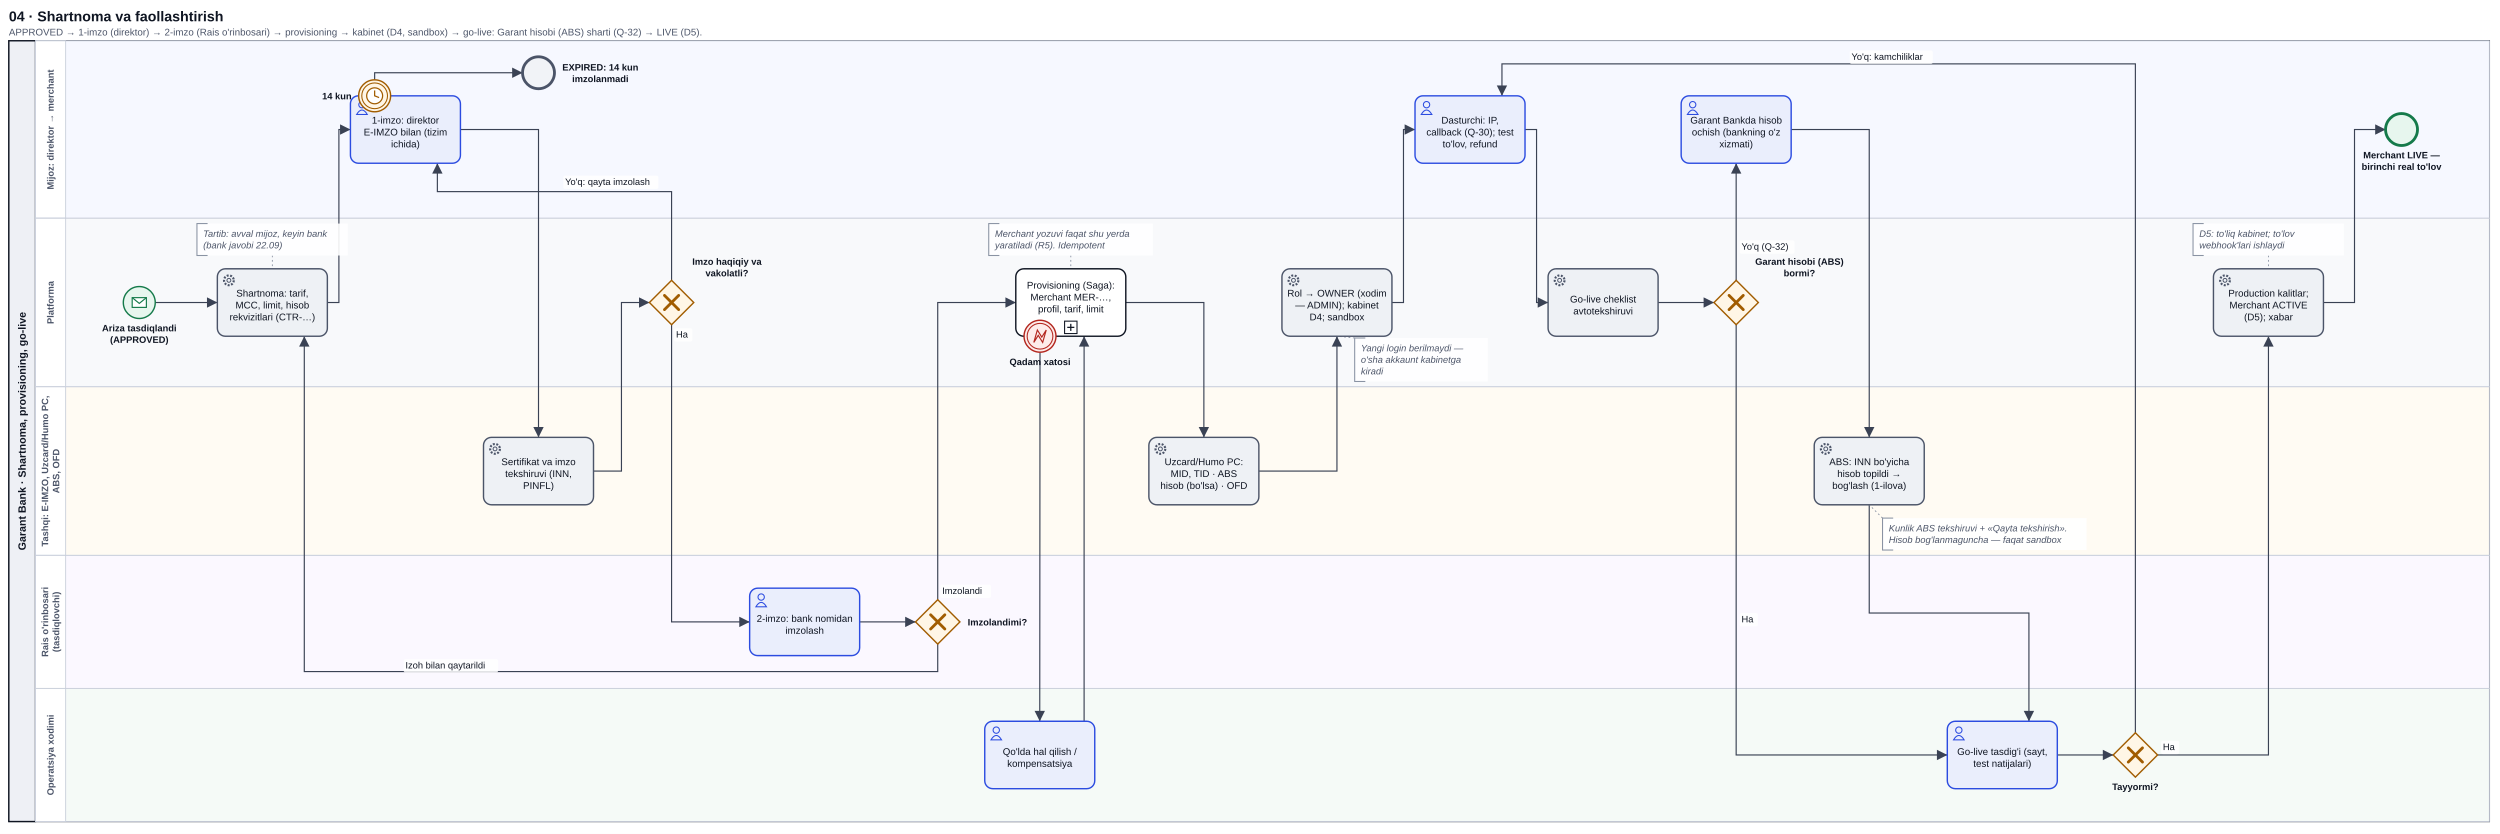
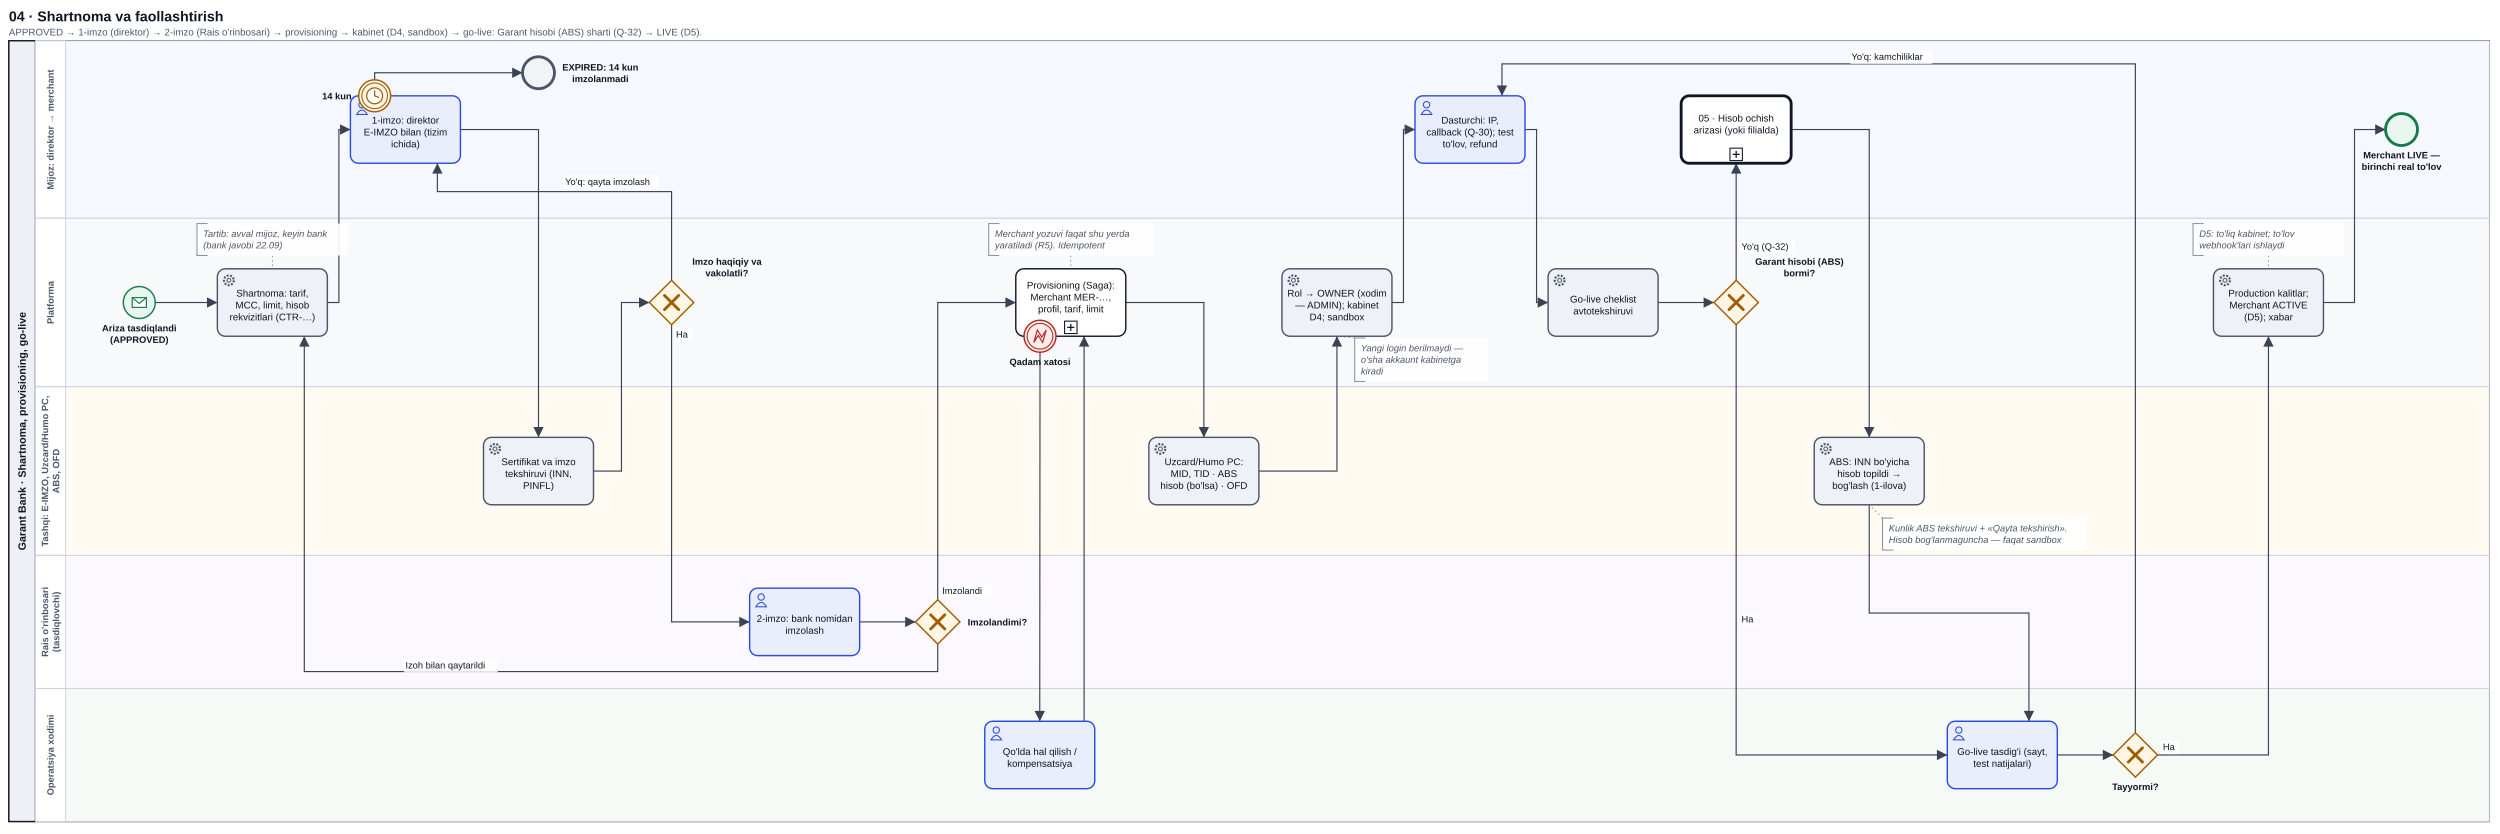
<svg xmlns="http://www.w3.org/2000/svg" width="2818" height="940" viewBox="0 0 2818 940" font-family="Segoe UI, Arial, Helvetica, sans-serif">
  <defs>
    <marker id="arr" viewBox="0 0 10 10" refX="10" refY="5" markerWidth="9" markerHeight="9" orient="auto-start-reverse">
      <path d="M0,0 L10,5 L0,10 z" fill="#3A4254" />
    </marker>
  </defs>
  <rect x="0" y="0" width="2818" height="940" fill="#FFFFFF" />
  <text x="10" y="24" font-size="16" font-weight="700" fill="#0F1522">04 · Shartnoma va faollashtirish</text>
  <text x="10" y="40" font-size="11" fill="#4B5468">APPROVED → 1-imzo (direktor) → 2-imzo (Rais o'rinbosari) → provisioning → kabinet (D4, sandbox) → go-live: Garant hisobi (ABS) sharti (Q-32) → LIVE (D5).</text>
  <rect x="10" y="46" width="2796" height="880" fill="#FFFFFF" stroke="#0F1522" stroke-width="1.5" />
  <rect x="10" y="46" width="30" height="880" fill="#EEF0F5" stroke="#0F1522" stroke-width="1.5" />
  <g transform="translate(25,486) rotate(-90)">
    <text x="0" y="4" text-anchor="middle" font-size="12" font-weight="700" fill="#0F1522">Garant Bank · Shartnoma, provisioning, go-live</text>
  </g>
  <rect x="40" y="46" width="2766" height="200" fill="#F6F8FF" stroke="#C9CFDB" />
  <rect x="40" y="46" width="34" height="200" fill="#FFFFFF" stroke="#C9CFDB" />
  <g transform="translate(57,146) rotate(-90)">
    <text x="0" y="3.5" text-anchor="middle" font-size="10.5" font-weight="600" fill="#4B5468">Mijoz: direktor → merchant</text>
  </g>
  <rect x="40" y="246" width="2766" height="190" fill="#F8F9FB" stroke="#C9CFDB" />
  <rect x="40" y="246" width="34" height="190" fill="#FFFFFF" stroke="#C9CFDB" />
  <g transform="translate(57,341) rotate(-90)">
    <text x="0" y="3.5" text-anchor="middle" font-size="10.5" font-weight="600" fill="#4B5468">Platforma</text>
  </g>
  <rect x="40" y="436" width="2766" height="190" fill="#FFFBF3" stroke="#C9CFDB" />
  <rect x="40" y="436" width="34" height="190" fill="#FFFFFF" stroke="#C9CFDB" />
  <g transform="translate(57,531) rotate(-90)">
    <text x="0" y="-2.7" text-anchor="middle" font-size="10.5" font-weight="600" fill="#4B5468">Tashqi: E-IMZO, Uzcard/Humo PC,</text>
    <text x="0" y="9.8" text-anchor="middle" font-size="10.5" font-weight="600" fill="#4B5468">ABS, OFD</text>
  </g>
  <rect x="40" y="626" width="2766" height="150" fill="#FBF8FF" stroke="#C9CFDB" />
  <rect x="40" y="626" width="34" height="150" fill="#FFFFFF" stroke="#C9CFDB" />
  <g transform="translate(57,701) rotate(-90)">
    <text x="0" y="-2.7" text-anchor="middle" font-size="10.5" font-weight="600" fill="#4B5468">Rais o'rinbosari</text>
    <text x="0" y="9.8" text-anchor="middle" font-size="10.5" font-weight="600" fill="#4B5468">(tasdiqlovchi)</text>
  </g>
  <rect x="40" y="776" width="2766" height="150" fill="#F5FAF7" stroke="#C9CFDB" />
  <rect x="40" y="776" width="34" height="150" fill="#FFFFFF" stroke="#C9CFDB" />
  <g transform="translate(57,851) rotate(-90)">
    <text x="0" y="3.5" text-anchor="middle" font-size="10.5" font-weight="600" fill="#4B5468">Operatsiya xodimi</text>
  </g>
  <path d="M175,341 L245,341" fill="none" stroke="#3A4254" stroke-width="1.3" marker-end="url(#arr)" />
  <path d="M369,341 L382,341 L382,146 L395,146" fill="none" stroke="#3A4254" stroke-width="1.3" marker-end="url(#arr)" />
  <path d="M422.3,90 L422.3,82 L589,82" fill="none" stroke="#3A4254" stroke-width="1.3" marker-end="url(#arr)" />
  <path d="M519,146 L607,146 L607,493" fill="none" stroke="#3A4254" stroke-width="1.3" marker-end="url(#arr)" />
  <path d="M669,531 L700.5,531 L700.5,341 L732,341" fill="none" stroke="#3A4254" stroke-width="1.3" marker-end="url(#arr)" />
  <path d="M757,316 L757,216 L493,216 L493,184" fill="none" stroke="#3A4254" stroke-width="1.3" marker-end="url(#arr)" />
  <path d="M757,366 L757,701 L845,701" fill="none" stroke="#3A4254" stroke-width="1.3" marker-end="url(#arr)" />
  <path d="M969,701 L1032,701" fill="none" stroke="#3A4254" stroke-width="1.3" marker-end="url(#arr)" />
  <path d="M1057,726 L1057,757 L343,757 L343,379" fill="none" stroke="#3A4254" stroke-width="1.3" marker-end="url(#arr)" />
  <path d="M1057,676 L1057,341 L1145,341" fill="none" stroke="#3A4254" stroke-width="1.3" marker-end="url(#arr)" />
  <path d="M1172.3,397 L1172,813" fill="none" stroke="#3A4254" stroke-width="1.3" marker-end="url(#arr)" />
  <path d="M1222,813 L1222,379" fill="none" stroke="#3A4254" stroke-width="1.3" marker-end="url(#arr)" />
  <path d="M1269,341 L1357,341 L1357,493" fill="none" stroke="#3A4254" stroke-width="1.3" marker-end="url(#arr)" />
  <path d="M1419,531 L1507,531 L1507,379" fill="none" stroke="#3A4254" stroke-width="1.3" marker-end="url(#arr)" />
  <path d="M1569,341 L1582,341 L1582,146 L1595,146" fill="none" stroke="#3A4254" stroke-width="1.3" marker-end="url(#arr)" />
  <path d="M1719,146 L1732,146 L1732,341 L1745,341" fill="none" stroke="#3A4254" stroke-width="1.3" marker-end="url(#arr)" />
  <path d="M1869,341 L1932,341" fill="none" stroke="#3A4254" stroke-width="1.3" marker-end="url(#arr)" />
  <path d="M1957,366 L1957,851 L2195,851" fill="none" stroke="#3A4254" stroke-width="1.3" marker-end="url(#arr)" />
  <path d="M1957,316 L1957,184" fill="none" stroke="#3A4254" stroke-width="1.3" marker-end="url(#arr)" />
  <path d="M2019,146 L2107,146 L2107,493" fill="none" stroke="#3A4254" stroke-width="1.3" marker-end="url(#arr)" />
  <path d="M2107,569 L2107,691 L2287,691 L2287,813" fill="none" stroke="#3A4254" stroke-width="1.3" marker-end="url(#arr)" />
  <path d="M2319,851 L2382,851" fill="none" stroke="#3A4254" stroke-width="1.3" marker-end="url(#arr)" />
  <path d="M2407,826 L2407,72 L1693,72 L1693,108" fill="none" stroke="#3A4254" stroke-width="1.3" marker-end="url(#arr)" />
  <path d="M2432,851 L2557,851 L2557,379" fill="none" stroke="#3A4254" stroke-width="1.3" marker-end="url(#arr)" />
  <path d="M2619,341 L2654,341 L2654,146 L2689,146" fill="none" stroke="#3A4254" stroke-width="1.3" marker-end="url(#arr)" />
  <path d="M307,288 L307,303" stroke="#8A93A3" stroke-dasharray="2,3" fill="none" />
  <rect x="222" y="252" width="170" height="36" fill="#FFFFFF" fill-opacity="0.9" stroke="none" />
  <path d="M234,252 L222,252 L222,288 L234,288" fill="none" stroke="#8A93A3" stroke-width="1.2" />
  <text x="229" y="267" font-size="10.5" fill="#4B5468" font-style="italic">Tartib: avval mijoz, keyin bank</text>
  <text x="229" y="280" font-size="10.5" fill="#4B5468" font-style="italic">(bank javobi 22.09)</text>
  <path d="M1207,288 L1207,303" stroke="#8A93A3" stroke-dasharray="2,3" fill="none" />
  <rect x="1114.5" y="252" width="185" height="36" fill="#FFFFFF" fill-opacity="0.9" stroke="none" />
  <path d="M1126.5,252 L1114.5,252 L1114.5,288 L1126.5,288" fill="none" stroke="#8A93A3" stroke-width="1.2" />
  <text x="1121.5" y="267" font-size="10.5" fill="#4B5468" font-style="italic">Merchant yozuvi faqat shu yerda</text>
  <text x="1121.5" y="280" font-size="10.5" fill="#4B5468" font-style="italic">yaratiladi (R5). Idempotent</text>
  <path d="M1527,381 L1507,379" stroke="#8A93A3" stroke-dasharray="2,3" fill="none" />
  <rect x="1527" y="381" width="150" height="49" fill="#FFFFFF" fill-opacity="0.9" stroke="none" />
  <path d="M1539,381 L1527,381 L1527,430 L1539,430" fill="none" stroke="#8A93A3" stroke-width="1.2" />
  <text x="1534" y="396" font-size="10.5" fill="#4B5468" font-style="italic">Yangi login berilmaydi —</text>
  <text x="1534" y="409" font-size="10.5" fill="#4B5468" font-style="italic">o'sha akkaunt kabinetga</text>
  <text x="1534" y="422" font-size="10.5" fill="#4B5468" font-style="italic">kiradi</text>
  <path d="M2122,584 L2107,569" stroke="#8A93A3" stroke-dasharray="2,3" fill="none" />
  <rect x="2122" y="584" width="230" height="36" fill="#FFFFFF" fill-opacity="0.9" stroke="none" />
  <path d="M2134,584 L2122,584 L2122,620 L2134,620" fill="none" stroke="#8A93A3" stroke-width="1.2" />
  <text x="2129" y="599" font-size="10.5" fill="#4B5468" font-style="italic">Kunlik ABS tekshiruvi + «Qayta tekshirish».</text>
  <text x="2129" y="612" font-size="10.5" fill="#4B5468" font-style="italic">Hisob bog'lanmaguncha — faqat sandbox</text>
  <path d="M2557,288 L2557,303" stroke="#8A93A3" stroke-dasharray="2,3" fill="none" />
  <rect x="2472" y="252" width="170" height="36" fill="#FFFFFF" fill-opacity="0.9" stroke="none" />
  <path d="M2484,252 L2472,252 L2472,288 L2484,288" fill="none" stroke="#8A93A3" stroke-width="1.2" />
  <text x="2479" y="267" font-size="10.5" fill="#4B5468" font-style="italic">D5: to'liq kabinet; to'lov</text>
  <text x="2479" y="280" font-size="10.5" fill="#4B5468" font-style="italic">webhook'lari ishlaydi</text>
  <circle cx="157" cy="341" r="18" fill="#E7F6EE" stroke="#157A4A" stroke-width="1.6" />
  <rect x="149" y="335.5" width="16" height="11" fill="#FFFFFF" stroke="#157A4A" stroke-width="1.3" />
  <path d="M149,335.5 L157,342 L165,335.5" fill="none" stroke="#157A4A" stroke-width="1.3" />
  <text x="157" y="373.5" text-anchor="middle" font-size="10.5" fill="#0F1522" font-weight="600">Ariza tasdiqlandi</text>
  <text x="157" y="386.5" text-anchor="middle" font-size="10.5" fill="#0F1522" font-weight="600">(APPROVED)</text>
  <rect x="245" y="303" width="124" height="76" rx="9" fill="#EEF1F5" stroke="#4B5468" stroke-width="1.6" />
  <circle cx="258" cy="316" r="5.5" fill="none" stroke="#4B5468" stroke-width="2.4" stroke-dasharray="2.2,1.7" />
  <circle cx="258" cy="316" r="2.2" fill="none" stroke="#4B5468" stroke-width="1.1" />
  <text x="307" y="334.3" text-anchor="middle" font-size="11" fill="#0F1522">Shartnoma: tarif,</text>
  <text x="307" y="347.7" text-anchor="middle" font-size="11" fill="#0F1522">MCC, limit, hisob</text>
  <text x="307" y="361.1" text-anchor="middle" font-size="11" fill="#0F1522">rekvizitlari (CTR-…)</text>
  <rect x="395" y="108" width="124" height="76" rx="9" fill="#EAEEFC" stroke="#2C4CE0" stroke-width="1.6" />
  <circle cx="408" cy="118" r="3.6" fill="none" stroke="#2C4CE0" stroke-width="1.2" />
  <path d="M402,129 Q408,119 414,129 Z" fill="none" stroke="#2C4CE0" stroke-width="1.2" />
  <text x="457" y="139.3" text-anchor="middle" font-size="11" fill="#0F1522">1-imzo: direktor</text>
  <text x="457" y="152.7" text-anchor="middle" font-size="11" fill="#0F1522">E-IMZO bilan (tizim</text>
  <text x="457" y="166.1" text-anchor="middle" font-size="11" fill="#0F1522">ichida)</text>
  <circle cx="607" cy="82" r="18" fill="#F1F3F7" stroke="#4B5468" stroke-width="3.2" />
  <text x="676.7" y="79.5" text-anchor="middle" font-size="10.5" fill="#0F1522" font-weight="600">EXPIRED: 14 kun</text>
  <text x="676.7" y="92.5" text-anchor="middle" font-size="10.5" fill="#0F1522" font-weight="600">imzolanmadi</text>
  <rect x="545" y="493" width="124" height="76" rx="9" fill="#EEF1F5" stroke="#4B5468" stroke-width="1.6" />
  <circle cx="558" cy="506" r="5.5" fill="none" stroke="#4B5468" stroke-width="2.4" stroke-dasharray="2.2,1.7" />
  <circle cx="558" cy="506" r="2.2" fill="none" stroke="#4B5468" stroke-width="1.1" />
  <text x="607" y="524.3" text-anchor="middle" font-size="11" fill="#0F1522">Sertifikat va imzo</text>
  <text x="607" y="537.7" text-anchor="middle" font-size="11" fill="#0F1522">tekshiruvi (INN,</text>
  <text x="607" y="551.1" text-anchor="middle" font-size="11" fill="#0F1522">PINFL)</text>
  <path d="M757,316 L782,341 L757,366 L732,341 Z" fill="#FFF6E6" stroke="#A15C00" stroke-width="1.6" />
  <path d="M749,333 L765,349 M765,333 L749,349" stroke="#A15C00" stroke-width="3.2" stroke-linecap="round" />
  <text x="819.4" y="298.5" text-anchor="middle" font-size="10.5" fill="#0F1522" font-weight="600">Imzo haqiqiy va</text>
  <text x="819.4" y="311.5" text-anchor="middle" font-size="10.5" fill="#0F1522" font-weight="600">vakolatli?</text>
  <rect x="845" y="663" width="124" height="76" rx="9" fill="#EAEEFC" stroke="#2C4CE0" stroke-width="1.6" />
  <circle cx="858" cy="673" r="3.6" fill="none" stroke="#2C4CE0" stroke-width="1.2" />
  <path d="M852,684 Q858,674 864,684 Z" fill="none" stroke="#2C4CE0" stroke-width="1.2" />
  <text x="907" y="701" text-anchor="middle" font-size="11" fill="#0F1522">2-imzo: bank nomidan</text>
  <text x="907" y="714.4" text-anchor="middle" font-size="11" fill="#0F1522">imzolash</text>
  <path d="M1057,676 L1082,701 L1057,726 L1032,701 Z" fill="#FFF6E6" stroke="#A15C00" stroke-width="1.6" />
  <path d="M1049,693 L1065,709 M1065,693 L1049,709" stroke="#A15C00" stroke-width="3.2" stroke-linecap="round" />
  <text x="1124.3" y="705" text-anchor="middle" font-size="10.5" fill="#0F1522" font-weight="600">Imzolandimi?</text>
  <rect x="1145" y="303" width="124" height="76" rx="9" fill="#FFFFFF" stroke="#0F1522" stroke-width="1.6" />
  <rect x="1200" y="362" width="14" height="14" fill="#FFFFFF" stroke="#0F1522" stroke-width="1.2" />
  <path d="M1207,365 L1207,373 M1203,369 L1211,369" stroke="#0F1522" stroke-width="1.4" />
  <text x="1207" y="325.3" text-anchor="middle" font-size="11" fill="#0F1522">Provisioning (Saga):</text>
  <text x="1207" y="338.7" text-anchor="middle" font-size="11" fill="#0F1522">Merchant MER-…,</text>
  <text x="1207" y="352.1" text-anchor="middle" font-size="11" fill="#0F1522">profil, tarif, limit</text>
  <rect x="1110" y="813" width="124" height="76" rx="9" fill="#EAEEFC" stroke="#2C4CE0" stroke-width="1.6" />
  <circle cx="1123" cy="823" r="3.6" fill="none" stroke="#2C4CE0" stroke-width="1.2" />
  <path d="M1117,834 Q1123,824 1129,834 Z" fill="none" stroke="#2C4CE0" stroke-width="1.2" />
  <text x="1172" y="851" text-anchor="middle" font-size="11" fill="#0F1522">Qo'lda hal qilish /</text>
  <text x="1172" y="864.4" text-anchor="middle" font-size="11" fill="#0F1522">kompensatsiya</text>
  <rect x="1295" y="493" width="124" height="76" rx="9" fill="#EEF1F5" stroke="#4B5468" stroke-width="1.6" />
  <circle cx="1308" cy="506" r="5.5" fill="none" stroke="#4B5468" stroke-width="2.4" stroke-dasharray="2.2,1.7" />
  <circle cx="1308" cy="506" r="2.2" fill="none" stroke="#4B5468" stroke-width="1.1" />
  <text x="1357" y="524.3" text-anchor="middle" font-size="11" fill="#0F1522">Uzcard/Humo PC:</text>
  <text x="1357" y="537.7" text-anchor="middle" font-size="11" fill="#0F1522">MID, TID · ABS</text>
  <text x="1357" y="551.1" text-anchor="middle" font-size="11" fill="#0F1522">hisob (bo'lsa) · OFD</text>
  <rect x="1445" y="303" width="124" height="76" rx="9" fill="#EEF1F5" stroke="#4B5468" stroke-width="1.6" />
  <circle cx="1458" cy="316" r="5.5" fill="none" stroke="#4B5468" stroke-width="2.4" stroke-dasharray="2.2,1.7" />
  <circle cx="1458" cy="316" r="2.2" fill="none" stroke="#4B5468" stroke-width="1.1" />
  <text x="1507" y="334.3" text-anchor="middle" font-size="11" fill="#0F1522">Rol → OWNER (xodim</text>
  <text x="1507" y="347.7" text-anchor="middle" font-size="11" fill="#0F1522">— ADMIN); kabinet</text>
  <text x="1507" y="361.1" text-anchor="middle" font-size="11" fill="#0F1522">D4; sandbox</text>
  <rect x="1595" y="108" width="124" height="76" rx="9" fill="#EAEEFC" stroke="#2C4CE0" stroke-width="1.6" />
  <circle cx="1608" cy="118" r="3.6" fill="none" stroke="#2C4CE0" stroke-width="1.2" />
  <path d="M1602,129 Q1608,119 1614,129 Z" fill="none" stroke="#2C4CE0" stroke-width="1.2" />
  <text x="1657" y="139.3" text-anchor="middle" font-size="11" fill="#0F1522">Dasturchi: IP,</text>
  <text x="1657" y="152.7" text-anchor="middle" font-size="11" fill="#0F1522">callback (Q-30); test</text>
  <text x="1657" y="166.1" text-anchor="middle" font-size="11" fill="#0F1522">to'lov, refund</text>
  <rect x="1745" y="303" width="124" height="76" rx="9" fill="#EEF1F5" stroke="#4B5468" stroke-width="1.6" />
  <circle cx="1758" cy="316" r="5.5" fill="none" stroke="#4B5468" stroke-width="2.4" stroke-dasharray="2.2,1.7" />
  <circle cx="1758" cy="316" r="2.2" fill="none" stroke="#4B5468" stroke-width="1.1" />
  <text x="1807" y="341" text-anchor="middle" font-size="11" fill="#0F1522">Go-live cheklist</text>
  <text x="1807" y="354.4" text-anchor="middle" font-size="11" fill="#0F1522">avtotekshiruvi</text>
  <path d="M1957,316 L1982,341 L1957,366 L1932,341 Z" fill="#FFF6E6" stroke="#A15C00" stroke-width="1.6" />
  <path d="M1949,333 L1965,349 M1965,333 L1949,349" stroke="#A15C00" stroke-width="3.2" stroke-linecap="round" />
  <text x="2028.3" y="298.5" text-anchor="middle" font-size="10.5" fill="#0F1522" font-weight="600">Garant hisobi (ABS)</text>
  <text x="2028.3" y="311.5" text-anchor="middle" font-size="10.5" fill="#0F1522" font-weight="600">bormi?</text>
-   <rect x="1895" y="108" width="124" height="76" rx="9" fill="#EAEEFC" stroke="#2C4CE0" stroke-width="1.6" />
-   <circle cx="1908" cy="118" r="3.6" fill="none" stroke="#2C4CE0" stroke-width="1.2" />
-   <path d="M1902,129 Q1908,119 1914,129 Z" fill="none" stroke="#2C4CE0" stroke-width="1.2" />
-   <text x="1957" y="139.3" text-anchor="middle" font-size="11" fill="#0F1522">Garant Bankda hisob</text>
-   <text x="1957" y="152.7" text-anchor="middle" font-size="11" fill="#0F1522">ochish (bankning o'z</text>
-   <text x="1957" y="166.1" text-anchor="middle" font-size="11" fill="#0F1522">xizmati)</text>
+   <rect x="1895" y="108" width="124" height="76" rx="9" fill="#FFFFFF" stroke="#0F1522" stroke-width="3.2" />
+   <rect x="1950" y="167" width="14" height="14" fill="#FFFFFF" stroke="#0F1522" stroke-width="1.2" />
+   <path d="M1957,170 L1957,178 M1953,174 L1961,174" stroke="#0F1522" stroke-width="1.4" />
+   <text x="1957" y="137" text-anchor="middle" font-size="11" fill="#0F1522">05 · Hisob ochish</text>
+   <text x="1957" y="150.4" text-anchor="middle" font-size="11" fill="#0F1522">arizasi (yoki filialda)</text>
  <rect x="2045" y="493" width="124" height="76" rx="9" fill="#EEF1F5" stroke="#4B5468" stroke-width="1.6" />
  <circle cx="2058" cy="506" r="5.5" fill="none" stroke="#4B5468" stroke-width="2.4" stroke-dasharray="2.2,1.7" />
  <circle cx="2058" cy="506" r="2.2" fill="none" stroke="#4B5468" stroke-width="1.1" />
  <text x="2107" y="524.3" text-anchor="middle" font-size="11" fill="#0F1522">ABS: INN bo'yicha</text>
  <text x="2107" y="537.7" text-anchor="middle" font-size="11" fill="#0F1522">hisob topildi →</text>
  <text x="2107" y="551.1" text-anchor="middle" font-size="11" fill="#0F1522">bog'lash (1-ilova)</text>
  <rect x="2195" y="813" width="124" height="76" rx="9" fill="#EAEEFC" stroke="#2C4CE0" stroke-width="1.6" />
  <circle cx="2208" cy="823" r="3.6" fill="none" stroke="#2C4CE0" stroke-width="1.2" />
  <path d="M2202,834 Q2208,824 2214,834 Z" fill="none" stroke="#2C4CE0" stroke-width="1.2" />
  <text x="2257" y="851" text-anchor="middle" font-size="11" fill="#0F1522">Go-live tasdig'i (sayt,</text>
  <text x="2257" y="864.4" text-anchor="middle" font-size="11" fill="#0F1522">test natijalari)</text>
  <path d="M2407,826 L2432,851 L2407,876 L2382,851 Z" fill="#FFF6E6" stroke="#A15C00" stroke-width="1.6" />
  <path d="M2399,843 L2415,859 M2415,843 L2399,859" stroke="#A15C00" stroke-width="3.2" stroke-linecap="round" />
  <text x="2407" y="890.5" text-anchor="middle" font-size="10.5" fill="#0F1522" font-weight="600">Tayyormi?</text>
  <rect x="2495" y="303" width="124" height="76" rx="9" fill="#EEF1F5" stroke="#4B5468" stroke-width="1.6" />
  <circle cx="2508" cy="316" r="5.5" fill="none" stroke="#4B5468" stroke-width="2.4" stroke-dasharray="2.2,1.7" />
  <circle cx="2508" cy="316" r="2.2" fill="none" stroke="#4B5468" stroke-width="1.1" />
  <text x="2557" y="334.3" text-anchor="middle" font-size="11" fill="#0F1522">Production kalitlar;</text>
  <text x="2557" y="347.7" text-anchor="middle" font-size="11" fill="#0F1522">Merchant ACTIVE</text>
  <text x="2557" y="361.1" text-anchor="middle" font-size="11" fill="#0F1522">(D5); xabar</text>
  <circle cx="2707" cy="146" r="18" fill="#E7F6EE" stroke="#157A4A" stroke-width="3.2" />
  <text x="2707" y="178.5" text-anchor="middle" font-size="10.5" fill="#0F1522" font-weight="600">Merchant LIVE —</text>
  <text x="2707" y="191.5" text-anchor="middle" font-size="10.5" fill="#0F1522" font-weight="600">birinchi real to'lov</text>
  <circle cx="422.3" cy="108" r="18" fill="#FFF6E6" stroke="#A15C00" stroke-width="1.6" />
  <circle cx="422.3" cy="108" r="14.5" fill="none" stroke="#A15C00" stroke-width="1.2" />
  <circle cx="422.3" cy="108" r="9" fill="#FFFFFF" stroke="#A15C00" stroke-width="1.4" />
  <path d="M422.3,102 L422.3,108 L427.3,110" fill="none" stroke="#A15C00" stroke-width="1.4" />
  <text x="379.7" y="112" text-anchor="middle" font-size="10.5" fill="#0F1522" font-weight="600">14 kun</text>
  <circle cx="1172.3" cy="379" r="18" fill="#FDECEA" stroke="#B3261E" stroke-width="1.6" />
  <circle cx="1172.3" cy="379" r="14.5" fill="none" stroke="#B3261E" stroke-width="1.2" />
  <path d="M1165.3,386 L1169.3,372 L1174.3,380 L1179.3,372 L1175.3,386 L1170.3,378 Z" fill="none" stroke="#B3261E" stroke-width="1.3" />
  <text x="1172.3" y="411.5" text-anchor="middle" font-size="10.5" fill="#0F1522" font-weight="600">Qadam xatosi</text>
  <rect x="635" y="198" width="107.1" height="15" fill="#FFFFFF" fill-opacity="0.85" rx="2" />
  <text x="637" y="208.5" font-size="10.5" fill="#0F1522">Yo'q: qayta imzolash</text>
  <rect x="760" y="370" width="20.4" height="15" fill="#FFFFFF" fill-opacity="0.85" rx="2" />
  <text x="762" y="380.5" font-size="10.5" fill="#0F1522">Ha</text>
  <rect x="455" y="743" width="106.5" height="15" fill="#FFFFFF" fill-opacity="0.85" rx="2" />
  <text x="457" y="753.5" font-size="10.5" fill="#0F1522">Izoh bilan qaytarildi</text>
  <rect x="1060" y="659" width="57.1" height="15" fill="#FFFFFF" fill-opacity="0.85" rx="2" />
  <text x="1062" y="669.5" font-size="10.5" fill="#0F1522">Imzolandi</text>
  <rect x="1961" y="691" width="20.4" height="15" fill="#FFFFFF" fill-opacity="0.85" rx="2" />
  <text x="1963" y="701.5" font-size="10.5" fill="#0F1522">Ha</text>
  <rect x="1961" y="271" width="61.8" height="15" fill="#FFFFFF" fill-opacity="0.85" rx="2" />
  <text x="1963" y="281.5" font-size="10.5" fill="#0F1522">Yo'q (Q-32)</text>
  <rect x="2085" y="57" width="93.7" height="15" fill="#FFFFFF" fill-opacity="0.85" rx="2" />
  <text x="2087" y="67.5" font-size="10.5" fill="#0F1522">Yo'q: kamchiliklar</text>
  <rect x="2436" y="835" width="20.4" height="15" fill="#FFFFFF" fill-opacity="0.85" rx="2" />
  <text x="2438" y="845.5" font-size="10.5" fill="#0F1522">Ha</text>
</svg>
